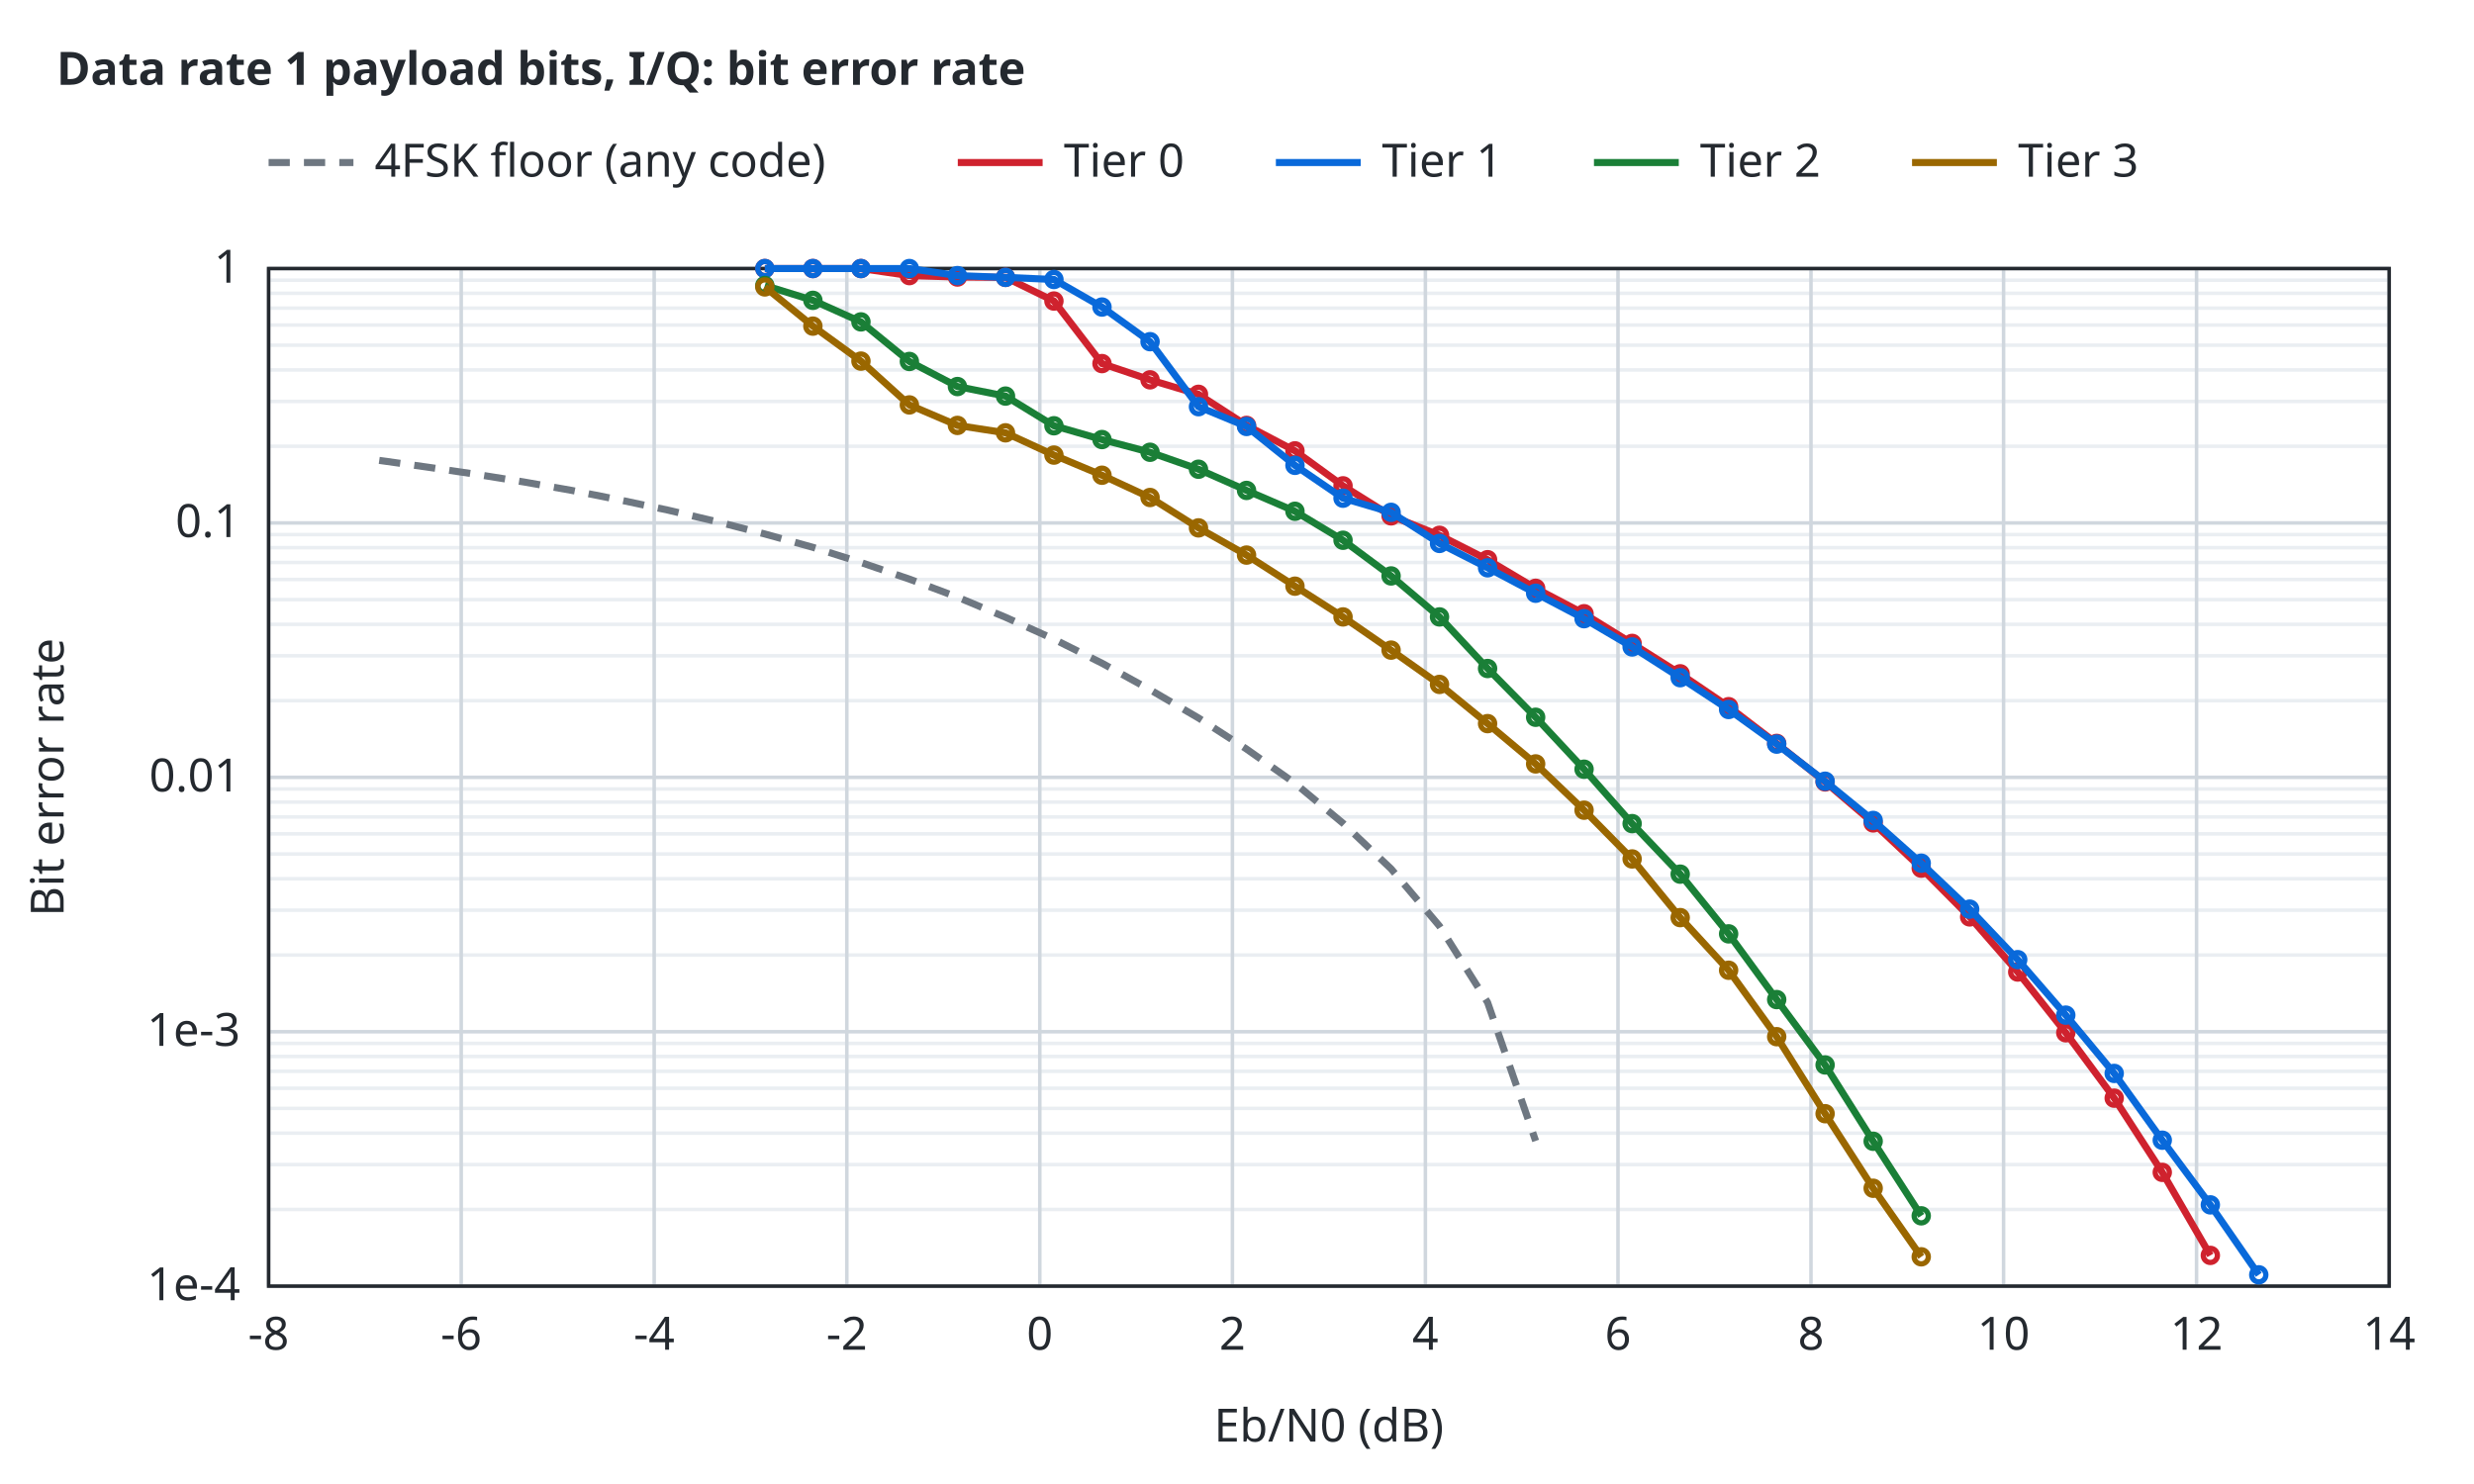
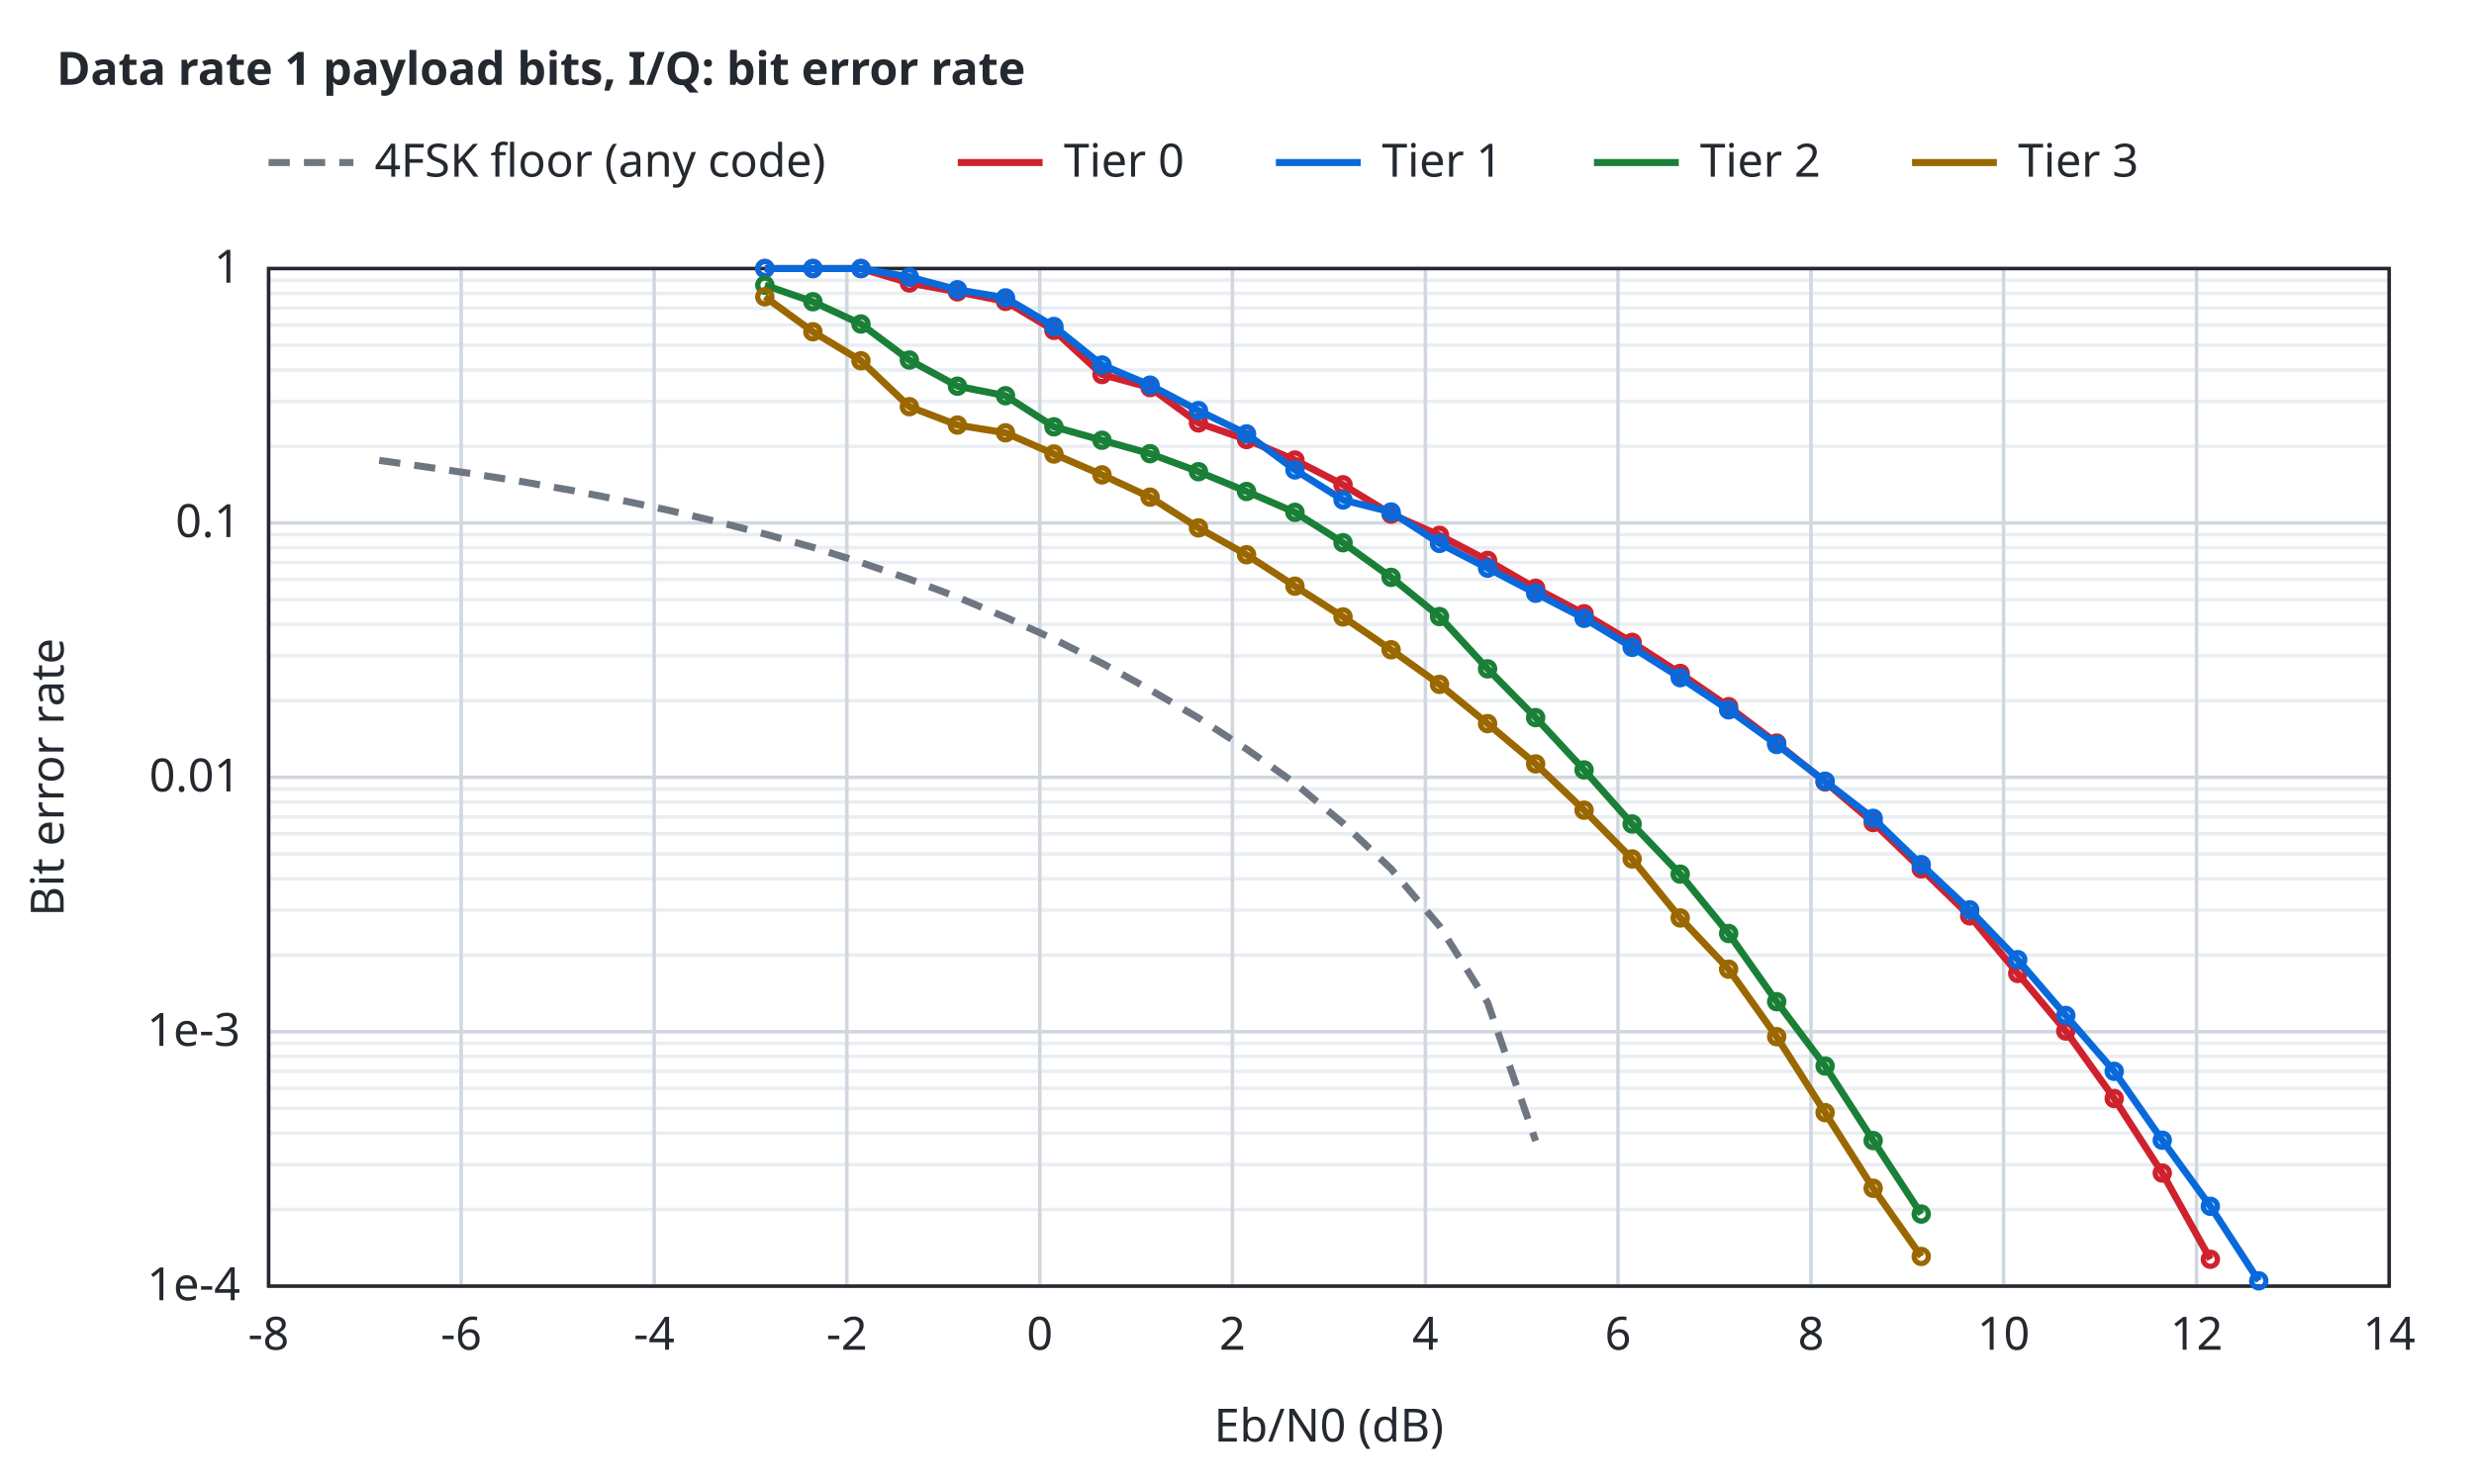
<svg xmlns="http://www.w3.org/2000/svg" width="700" height="420" viewBox="0 0 700 420">
  <style>text{font-family:sans-serif;font-size:13px;fill:#24292f}.t{font-weight:600}.bg{fill:#ffffff}.ax{stroke:#24292f;stroke-width:1;fill:none}.gr{stroke:#d0d7de;stroke-width:1}.mi{stroke:#eaeef2;stroke-width:1}.r0{stroke:#6e7781}.r1{stroke:#bc4c00}.r2{stroke:#8250df}.r3{stroke:#1b7c83}.r4{stroke:#9a6700}.s1{stroke:#cf222e}.s2{stroke:#0969da}.s3{stroke:#1a7f37}.s4{stroke:#9a6700}.q0{fill:#6e7781}.q1{fill:#bc4c00}.q2{fill:#8250df}.f1{fill:#cf222e}.f2{fill:#0969da}.f3{fill:#1a7f37}.f4{fill:#9a6700}.l{fill:none;stroke-width:2}.p{fill:none;stroke-width:1.5}.e{fill:none;stroke-width:1;stroke-opacity:.25}@media (prefers-color-scheme:dark){text{fill:#e6edf3}.bg{fill:#0d1117}.ax{stroke:#8b949e}.gr{stroke:#30363d}.mi{stroke:#21262d}.r0{stroke:#8b949e}.r1{stroke:#f0883e}.r2{stroke:#d2a8ff}.r3{stroke:#39c5cf}.r4{stroke:#d29922}.s1{stroke:#ff7b72}.s2{stroke:#58a6ff}.s3{stroke:#3fb950}.s4{stroke:#d29922}.q0{fill:#8b949e}.q1{fill:#f0883e}.q2{fill:#d2a8ff}.f1{fill:#ff7b72}.f2{fill:#58a6ff}.f3{fill:#3fb950}.f4{fill:#d29922}}</style>
  <rect class="bg" width="100%" height="100%" />
  <text class="t" x="16" y="24">Data rate 1 payload bits, I/Q: bit error rate</text>
  <line class="mi" x1="76.0" y1="342.3" x2="676.0" y2="342.3" />
  <line class="mi" x1="76.0" y1="329.6" x2="676.0" y2="329.6" />
  <line class="mi" x1="76.0" y1="320.7" x2="676.0" y2="320.7" />
  <line class="mi" x1="76.0" y1="313.7" x2="676.0" y2="313.7" />
  <line class="mi" x1="76.0" y1="308.0" x2="676.0" y2="308.0" />
  <line class="mi" x1="76.0" y1="303.2" x2="676.0" y2="303.2" />
  <line class="mi" x1="76.0" y1="299.0" x2="676.0" y2="299.0" />
  <line class="mi" x1="76.0" y1="295.3" x2="676.0" y2="295.3" />
  <line class="mi" x1="76.0" y1="270.3" x2="676.0" y2="270.3" />
  <line class="mi" x1="76.0" y1="257.6" x2="676.0" y2="257.6" />
  <line class="mi" x1="76.0" y1="248.7" x2="676.0" y2="248.7" />
  <line class="mi" x1="76.0" y1="241.7" x2="676.0" y2="241.7" />
  <line class="mi" x1="76.0" y1="236.0" x2="676.0" y2="236.0" />
  <line class="mi" x1="76.0" y1="231.2" x2="676.0" y2="231.2" />
  <line class="mi" x1="76.0" y1="227.0" x2="676.0" y2="227.0" />
  <line class="mi" x1="76.0" y1="223.3" x2="676.0" y2="223.3" />
  <line class="mi" x1="76.0" y1="198.3" x2="676.0" y2="198.3" />
  <line class="mi" x1="76.0" y1="185.6" x2="676.0" y2="185.6" />
  <line class="mi" x1="76.0" y1="176.7" x2="676.0" y2="176.7" />
  <line class="mi" x1="76.0" y1="169.7" x2="676.0" y2="169.7" />
  <line class="mi" x1="76.0" y1="164.0" x2="676.0" y2="164.0" />
  <line class="mi" x1="76.0" y1="159.2" x2="676.0" y2="159.2" />
  <line class="mi" x1="76.0" y1="155.0" x2="676.0" y2="155.0" />
  <line class="mi" x1="76.0" y1="151.3" x2="676.0" y2="151.3" />
  <line class="mi" x1="76.0" y1="126.3" x2="676.0" y2="126.3" />
  <line class="mi" x1="76.0" y1="113.6" x2="676.0" y2="113.6" />
  <line class="mi" x1="76.0" y1="104.7" x2="676.0" y2="104.7" />
  <line class="mi" x1="76.0" y1="97.7" x2="676.0" y2="97.7" />
  <line class="mi" x1="76.0" y1="92.0" x2="676.0" y2="92.0" />
  <line class="mi" x1="76.0" y1="87.2" x2="676.0" y2="87.2" />
  <line class="mi" x1="76.0" y1="83.0" x2="676.0" y2="83.0" />
  <line class="mi" x1="76.0" y1="79.3" x2="676.0" y2="79.3" />
  <line class="gr" x1="76.0" y1="364.0" x2="76.0" y2="76.0" />
  <text x="76.0" y="382.0" text-anchor="middle">-8</text>
  <line class="gr" x1="130.5" y1="364.0" x2="130.5" y2="76.0" />
  <text x="130.5" y="382.0" text-anchor="middle">-6</text>
  <line class="gr" x1="185.1" y1="364.0" x2="185.1" y2="76.0" />
  <text x="185.1" y="382.0" text-anchor="middle">-4</text>
  <line class="gr" x1="239.6" y1="364.0" x2="239.6" y2="76.0" />
  <text x="239.6" y="382.0" text-anchor="middle">-2</text>
  <line class="gr" x1="294.2" y1="364.0" x2="294.2" y2="76.0" />
  <text x="294.2" y="382.0" text-anchor="middle">0</text>
  <line class="gr" x1="348.7" y1="364.0" x2="348.7" y2="76.0" />
  <text x="348.7" y="382.0" text-anchor="middle">2</text>
  <line class="gr" x1="403.3" y1="364.0" x2="403.3" y2="76.0" />
  <text x="403.3" y="382.0" text-anchor="middle">4</text>
  <line class="gr" x1="457.8" y1="364.0" x2="457.8" y2="76.0" />
  <text x="457.8" y="382.0" text-anchor="middle">6</text>
  <line class="gr" x1="512.4" y1="364.0" x2="512.4" y2="76.0" />
  <text x="512.4" y="382.0" text-anchor="middle">8</text>
  <line class="gr" x1="566.9" y1="364.0" x2="566.9" y2="76.0" />
  <text x="566.9" y="382.0" text-anchor="middle">10</text>
  <line class="gr" x1="621.5" y1="364.0" x2="621.5" y2="76.0" />
  <text x="621.5" y="382.0" text-anchor="middle">12</text>
  <line class="gr" x1="676.0" y1="364.0" x2="676.0" y2="76.0" />
  <text x="676.0" y="382.0" text-anchor="middle">14</text>
  <line class="gr" x1="76.0" y1="364.0" x2="676.0" y2="364.0" />
  <text x="68.0" y="368.0" text-anchor="end">1e-4</text>
  <line class="gr" x1="76.0" y1="292.0" x2="676.0" y2="292.0" />
  <text x="68.0" y="296.0" text-anchor="end">1e-3</text>
  <line class="gr" x1="76.0" y1="220.0" x2="676.0" y2="220.0" />
  <text x="68.0" y="224.0" text-anchor="end">0.01</text>
  <line class="gr" x1="76.0" y1="148.0" x2="676.0" y2="148.0" />
  <text x="68.0" y="152.0" text-anchor="end">0.1</text>
  <line class="gr" x1="76.0" y1="76.0" x2="676.0" y2="76.0" />
  <text x="68.0" y="80.0" text-anchor="end">1</text>
  <rect class="ax" x="76.0" y="76.0" width="600.0" height="288.0" />
  <text x="376.0" y="408.0" text-anchor="middle">Eb/N0 (dB)</text>
  <text x="18" y="220.0" text-anchor="middle" transform="rotate(-90 18 220.0)">Bit error rate</text>
  <path class="l r0" stroke-dasharray="6 4" d="M107.3,130.3 L120.9,132.2 L134.5,134.2 L148.2,136.4 L161.8,138.8 L175.4,141.5 L189.1,144.4 L202.7,147.6 L216.3,151.1 L230.0,154.9 L243.6,159.2 L257.3,163.9 L270.9,169.0 L284.5,174.7 L298.2,180.9 L311.8,187.7 L325.4,195.2 L339.1,203.2 L352.7,212.0 L366.3,221.6 L380.0,233.0 L393.6,245.9 L407.3,262.1 L420.9,283.7 L434.5,322.9" />
-   <path class="l s1" d="M216.4,76.0 L230.0,76.0 L243.6,76.0 L257.3,78.0 L270.9,78.4 L284.5,78.5 L298.2,85.2 L311.8,102.9 L325.4,107.5 L339.1,111.6 L352.7,120.4 L366.4,127.6 L380.0,137.5 L393.6,146.0 L407.3,151.5 L420.9,158.4 L434.5,166.5 L448.2,173.7 L461.8,182.1 L475.4,190.7 L489.1,200.0 L502.7,210.4 L516.4,221.3 L530.0,232.9 L543.6,245.7 L557.3,259.5 L570.9,275.1 L584.5,292.3 L598.2,310.8 L611.8,331.8 L625.4,355.3" />
+   <path class="l s1" d="M216.4,76.0 L230.0,76.0 L243.6,76.0 L257.3,80.1 L270.9,82.6 L284.5,85.3 L298.2,93.5 L311.8,106.0 L325.4,109.7 L339.1,119.7 L352.7,124.4 L366.4,130.2 L380.0,137.2 L393.6,145.5 L407.3,151.5 L420.9,158.6 L434.5,166.5 L448.2,173.7 L461.8,181.8 L475.4,190.6 L489.1,200.0 L502.7,210.3 L516.4,221.3 L530.0,232.8 L543.6,245.9 L557.3,259.2 L570.9,275.5 L584.5,291.8 L598.2,310.9 L611.8,332.0 L625.4,356.4" />
  <circle class="p s1" cx="216.4" cy="76.0" r="2" />
  <circle class="p s1" cx="230.0" cy="76.0" r="2" />
  <circle class="p s1" cx="243.6" cy="76.0" r="2" />
-   <circle class="p s1" cx="257.3" cy="78.0" r="2" />
-   <circle class="p s1" cx="270.9" cy="78.4" r="2" />
-   <circle class="p s1" cx="284.5" cy="78.5" r="2" />
-   <circle class="p s1" cx="298.2" cy="85.2" r="2" />
-   <circle class="p s1" cx="311.8" cy="102.9" r="2" />
-   <circle class="p s1" cx="325.4" cy="107.5" r="2" />
-   <circle class="p s1" cx="339.1" cy="111.6" r="2" />
-   <circle class="p s1" cx="352.7" cy="120.4" r="2" />
-   <circle class="p s1" cx="366.4" cy="127.6" r="2" />
-   <circle class="p s1" cx="380.0" cy="137.5" r="2" />
-   <circle class="p s1" cx="393.6" cy="146.0" r="2" />
+   <circle class="p s1" cx="257.3" cy="80.1" r="2" />
+   <circle class="p s1" cx="270.9" cy="82.6" r="2" />
+   <circle class="p s1" cx="284.5" cy="85.3" r="2" />
+   <circle class="p s1" cx="298.2" cy="93.5" r="2" />
+   <circle class="p s1" cx="311.8" cy="106.0" r="2" />
+   <circle class="p s1" cx="325.4" cy="109.7" r="2" />
+   <circle class="p s1" cx="339.1" cy="119.7" r="2" />
+   <circle class="p s1" cx="352.7" cy="124.4" r="2" />
+   <circle class="p s1" cx="366.4" cy="130.2" r="2" />
+   <circle class="p s1" cx="380.0" cy="137.2" r="2" />
+   <circle class="p s1" cx="393.6" cy="145.5" r="2" />
  <circle class="p s1" cx="407.3" cy="151.5" r="2" />
-   <circle class="p s1" cx="420.9" cy="158.4" r="2" />
+   <circle class="p s1" cx="420.9" cy="158.6" r="2" />
  <circle class="p s1" cx="434.5" cy="166.5" r="2" />
  <circle class="p s1" cx="448.2" cy="173.7" r="2" />
-   <circle class="p s1" cx="461.8" cy="182.1" r="2" />
-   <circle class="p s1" cx="475.4" cy="190.7" r="2" />
+   <circle class="p s1" cx="461.8" cy="181.8" r="2" />
+   <circle class="p s1" cx="475.4" cy="190.6" r="2" />
  <circle class="p s1" cx="489.1" cy="200.0" r="2" />
-   <circle class="p s1" cx="502.7" cy="210.4" r="2" />
+   <circle class="p s1" cx="502.7" cy="210.3" r="2" />
  <circle class="p s1" cx="516.4" cy="221.3" r="2" />
-   <circle class="p s1" cx="530.0" cy="232.9" r="2" />
-   <circle class="p s1" cx="543.6" cy="245.7" r="2" />
-   <circle class="p s1" cx="557.3" cy="259.5" r="2" />
-   <circle class="p s1" cx="570.9" cy="275.1" r="2" />
-   <circle class="p s1" cx="584.5" cy="292.3" r="2" />
-   <circle class="p s1" cx="598.2" cy="310.8" r="2" />
-   <circle class="p s1" cx="611.8" cy="331.8" r="2" />
-   <circle class="p s1" cx="625.4" cy="355.3" r="2" />
-   <path class="l s2" d="M216.4,76.0 L230.0,76.0 L243.6,76.0 L257.3,76.0 L270.9,78.0 L284.5,78.5 L298.2,79.1 L311.8,86.9 L325.4,96.7 L339.1,115.1 L352.7,120.7 L366.4,131.7 L380.0,141.0 L393.6,145.0 L407.3,153.8 L420.9,160.7 L434.5,167.9 L448.2,175.1 L461.8,183.1 L475.4,191.8 L489.1,200.8 L502.7,210.6 L516.4,221.1 L530.0,232.2 L543.6,244.3 L557.3,257.3 L570.9,271.6 L584.5,287.3 L598.2,303.8 L611.8,322.7 L625.4,341.0 L639.1,360.8" />
+   <circle class="p s1" cx="530.0" cy="232.8" r="2" />
+   <circle class="p s1" cx="543.6" cy="245.9" r="2" />
+   <circle class="p s1" cx="557.3" cy="259.2" r="2" />
+   <circle class="p s1" cx="570.9" cy="275.5" r="2" />
+   <circle class="p s1" cx="584.5" cy="291.8" r="2" />
+   <circle class="p s1" cx="598.2" cy="310.9" r="2" />
+   <circle class="p s1" cx="611.8" cy="332.0" r="2" />
+   <circle class="p s1" cx="625.4" cy="356.4" r="2" />
+   <path class="l s2" d="M216.4,76.0 L230.0,76.0 L243.6,76.0 L257.3,78.4 L270.9,82.0 L284.5,84.3 L298.2,92.4 L311.8,103.3 L325.4,109.0 L339.1,116.2 L352.7,122.8 L366.4,133.0 L380.0,141.5 L393.6,144.9 L407.3,153.8 L420.9,160.8 L434.5,167.9 L448.2,175.0 L461.8,183.2 L475.4,191.8 L489.1,200.9 L502.7,210.7 L516.4,221.1 L530.0,231.6 L543.6,244.7 L557.3,257.5 L570.9,271.6 L584.5,287.4 L598.2,303.2 L611.8,322.7 L625.4,341.4 L639.1,362.5" />
  <circle class="p s2" cx="216.4" cy="76.0" r="2" />
  <circle class="p s2" cx="230.0" cy="76.0" r="2" />
  <circle class="p s2" cx="243.6" cy="76.0" r="2" />
-   <circle class="p s2" cx="257.3" cy="76.0" r="2" />
-   <circle class="p s2" cx="270.9" cy="78.0" r="2" />
-   <circle class="p s2" cx="284.5" cy="78.5" r="2" />
-   <circle class="p s2" cx="298.2" cy="79.1" r="2" />
-   <circle class="p s2" cx="311.8" cy="86.9" r="2" />
-   <circle class="p s2" cx="325.4" cy="96.7" r="2" />
-   <circle class="p s2" cx="339.1" cy="115.1" r="2" />
-   <circle class="p s2" cx="352.7" cy="120.7" r="2" />
-   <circle class="p s2" cx="366.4" cy="131.7" r="2" />
-   <circle class="p s2" cx="380.0" cy="141.0" r="2" />
-   <circle class="p s2" cx="393.6" cy="145.0" r="2" />
+   <circle class="p s2" cx="257.3" cy="78.4" r="2" />
+   <circle class="p s2" cx="270.9" cy="82.0" r="2" />
+   <circle class="p s2" cx="284.5" cy="84.3" r="2" />
+   <circle class="p s2" cx="298.2" cy="92.4" r="2" />
+   <circle class="p s2" cx="311.8" cy="103.3" r="2" />
+   <circle class="p s2" cx="325.4" cy="109.0" r="2" />
+   <circle class="p s2" cx="339.1" cy="116.2" r="2" />
+   <circle class="p s2" cx="352.7" cy="122.8" r="2" />
+   <circle class="p s2" cx="366.4" cy="133.0" r="2" />
+   <circle class="p s2" cx="380.0" cy="141.5" r="2" />
+   <circle class="p s2" cx="393.6" cy="144.9" r="2" />
  <circle class="p s2" cx="407.3" cy="153.8" r="2" />
-   <circle class="p s2" cx="420.9" cy="160.7" r="2" />
+   <circle class="p s2" cx="420.9" cy="160.8" r="2" />
  <circle class="p s2" cx="434.5" cy="167.9" r="2" />
-   <circle class="p s2" cx="448.2" cy="175.1" r="2" />
-   <circle class="p s2" cx="461.8" cy="183.1" r="2" />
+   <circle class="p s2" cx="448.2" cy="175.0" r="2" />
+   <circle class="p s2" cx="461.8" cy="183.2" r="2" />
  <circle class="p s2" cx="475.4" cy="191.8" r="2" />
-   <circle class="p s2" cx="489.1" cy="200.8" r="2" />
-   <circle class="p s2" cx="502.7" cy="210.6" r="2" />
+   <circle class="p s2" cx="489.1" cy="200.9" r="2" />
+   <circle class="p s2" cx="502.7" cy="210.7" r="2" />
  <circle class="p s2" cx="516.4" cy="221.1" r="2" />
-   <circle class="p s2" cx="530.0" cy="232.2" r="2" />
-   <circle class="p s2" cx="543.6" cy="244.3" r="2" />
-   <circle class="p s2" cx="557.3" cy="257.3" r="2" />
+   <circle class="p s2" cx="530.0" cy="231.6" r="2" />
+   <circle class="p s2" cx="543.6" cy="244.7" r="2" />
+   <circle class="p s2" cx="557.3" cy="257.5" r="2" />
  <circle class="p s2" cx="570.9" cy="271.6" r="2" />
-   <circle class="p s2" cx="584.5" cy="287.3" r="2" />
-   <circle class="p s2" cx="598.2" cy="303.8" r="2" />
+   <circle class="p s2" cx="584.5" cy="287.4" r="2" />
+   <circle class="p s2" cx="598.2" cy="303.2" r="2" />
  <circle class="p s2" cx="611.8" cy="322.7" r="2" />
-   <circle class="p s2" cx="625.4" cy="341.0" r="2" />
-   <circle class="p s2" cx="639.1" cy="360.8" r="2" />
-   <path class="l s3" d="M216.4,80.8 L230.0,85.0 L243.6,91.1 L257.3,102.3 L270.9,109.4 L284.5,112.1 L298.2,120.5 L311.8,124.4 L325.4,128.0 L339.1,132.8 L352.7,138.8 L366.4,144.7 L380.0,152.9 L393.6,163.0 L407.3,174.6 L420.9,189.2 L434.5,203.0 L448.2,217.7 L461.8,233.1 L475.4,247.4 L489.1,264.3 L502.7,282.9 L516.4,301.4 L530.0,323.0 L543.6,344.1" />
-   <circle class="p s3" cx="216.4" cy="80.8" r="2" />
-   <circle class="p s3" cx="230.0" cy="85.0" r="2" />
-   <circle class="p s3" cx="243.6" cy="91.1" r="2" />
-   <circle class="p s3" cx="257.3" cy="102.3" r="2" />
-   <circle class="p s3" cx="270.9" cy="109.4" r="2" />
-   <circle class="p s3" cx="284.5" cy="112.1" r="2" />
-   <circle class="p s3" cx="298.2" cy="120.5" r="2" />
-   <circle class="p s3" cx="311.8" cy="124.4" r="2" />
-   <circle class="p s3" cx="325.4" cy="128.0" r="2" />
-   <circle class="p s3" cx="339.1" cy="132.8" r="2" />
-   <circle class="p s3" cx="352.7" cy="138.8" r="2" />
-   <circle class="p s3" cx="366.4" cy="144.7" r="2" />
-   <circle class="p s3" cx="380.0" cy="152.9" r="2" />
-   <circle class="p s3" cx="393.6" cy="163.0" r="2" />
-   <circle class="p s3" cx="407.3" cy="174.6" r="2" />
-   <circle class="p s3" cx="420.9" cy="189.2" r="2" />
-   <circle class="p s3" cx="434.5" cy="203.0" r="2" />
-   <circle class="p s3" cx="448.2" cy="217.7" r="2" />
-   <circle class="p s3" cx="461.8" cy="233.1" r="2" />
+   <circle class="p s2" cx="625.4" cy="341.4" r="2" />
+   <circle class="p s2" cx="639.1" cy="362.5" r="2" />
+   <path class="l s3" d="M216.4,80.7 L230.0,85.4 L243.6,91.7 L257.3,101.9 L270.9,109.3 L284.5,112.0 L298.2,120.8 L311.8,124.6 L325.4,128.4 L339.1,133.5 L352.7,139.1 L366.4,145.0 L380.0,153.6 L393.6,163.4 L407.3,174.5 L420.9,189.3 L434.5,203.1 L448.2,217.9 L461.8,233.2 L475.4,247.4 L489.1,264.2 L502.7,283.5 L516.4,301.7 L530.0,322.8 L543.6,343.6" />
+   <circle class="p s3" cx="216.4" cy="80.7" r="2" />
+   <circle class="p s3" cx="230.0" cy="85.4" r="2" />
+   <circle class="p s3" cx="243.6" cy="91.7" r="2" />
+   <circle class="p s3" cx="257.3" cy="101.9" r="2" />
+   <circle class="p s3" cx="270.9" cy="109.3" r="2" />
+   <circle class="p s3" cx="284.5" cy="112.0" r="2" />
+   <circle class="p s3" cx="298.2" cy="120.8" r="2" />
+   <circle class="p s3" cx="311.8" cy="124.6" r="2" />
+   <circle class="p s3" cx="325.4" cy="128.4" r="2" />
+   <circle class="p s3" cx="339.1" cy="133.5" r="2" />
+   <circle class="p s3" cx="352.7" cy="139.1" r="2" />
+   <circle class="p s3" cx="366.4" cy="145.0" r="2" />
+   <circle class="p s3" cx="380.0" cy="153.6" r="2" />
+   <circle class="p s3" cx="393.6" cy="163.4" r="2" />
+   <circle class="p s3" cx="407.3" cy="174.5" r="2" />
+   <circle class="p s3" cx="420.9" cy="189.3" r="2" />
+   <circle class="p s3" cx="434.5" cy="203.1" r="2" />
+   <circle class="p s3" cx="448.2" cy="217.9" r="2" />
+   <circle class="p s3" cx="461.8" cy="233.2" r="2" />
  <circle class="p s3" cx="475.4" cy="247.4" r="2" />
-   <circle class="p s3" cx="489.1" cy="264.3" r="2" />
-   <circle class="p s3" cx="502.7" cy="282.9" r="2" />
-   <circle class="p s3" cx="516.4" cy="301.4" r="2" />
-   <circle class="p s3" cx="530.0" cy="323.0" r="2" />
-   <circle class="p s3" cx="543.6" cy="344.1" r="2" />
-   <path class="l s4" d="M216.4,81.2 L230.0,92.3 L243.6,102.2 L257.3,114.6 L270.9,120.4 L284.5,122.5 L298.2,128.8 L311.8,134.5 L325.4,140.8 L339.1,149.4 L352.7,157.1 L366.4,165.9 L380.0,174.6 L393.6,184.0 L407.3,193.7 L420.9,204.8 L434.5,216.2 L448.2,229.3 L461.8,243.1 L475.4,259.7 L489.1,274.6 L502.7,293.4 L516.4,315.2 L530.0,336.3 L543.6,355.7" />
-   <circle class="p s4" cx="216.4" cy="81.2" r="2" />
-   <circle class="p s4" cx="230.0" cy="92.3" r="2" />
-   <circle class="p s4" cx="243.6" cy="102.2" r="2" />
-   <circle class="p s4" cx="257.3" cy="114.6" r="2" />
-   <circle class="p s4" cx="270.9" cy="120.4" r="2" />
+   <circle class="p s3" cx="489.1" cy="264.2" r="2" />
+   <circle class="p s3" cx="502.7" cy="283.5" r="2" />
+   <circle class="p s3" cx="516.4" cy="301.7" r="2" />
+   <circle class="p s3" cx="530.0" cy="322.8" r="2" />
+   <circle class="p s3" cx="543.6" cy="343.6" r="2" />
+   <path class="l s4" d="M216.4,84.0 L230.0,93.9 L243.6,102.1 L257.3,115.1 L270.9,120.3 L284.5,122.5 L298.2,128.5 L311.8,134.4 L325.4,140.7 L339.1,149.4 L352.7,157.0 L366.4,165.9 L380.0,174.6 L393.6,183.9 L407.3,193.7 L420.9,204.8 L434.5,216.2 L448.2,229.3 L461.8,243.1 L475.4,259.8 L489.1,274.3 L502.7,293.4 L516.4,314.9 L530.0,336.3 L543.6,355.6" />
+   <circle class="p s4" cx="216.4" cy="84.0" r="2" />
+   <circle class="p s4" cx="230.0" cy="93.9" r="2" />
+   <circle class="p s4" cx="243.6" cy="102.1" r="2" />
+   <circle class="p s4" cx="257.3" cy="115.1" r="2" />
+   <circle class="p s4" cx="270.9" cy="120.3" r="2" />
  <circle class="p s4" cx="284.5" cy="122.5" r="2" />
-   <circle class="p s4" cx="298.2" cy="128.8" r="2" />
-   <circle class="p s4" cx="311.8" cy="134.5" r="2" />
-   <circle class="p s4" cx="325.4" cy="140.8" r="2" />
+   <circle class="p s4" cx="298.2" cy="128.5" r="2" />
+   <circle class="p s4" cx="311.8" cy="134.4" r="2" />
+   <circle class="p s4" cx="325.4" cy="140.7" r="2" />
  <circle class="p s4" cx="339.1" cy="149.4" r="2" />
-   <circle class="p s4" cx="352.7" cy="157.1" r="2" />
+   <circle class="p s4" cx="352.7" cy="157.0" r="2" />
  <circle class="p s4" cx="366.4" cy="165.9" r="2" />
  <circle class="p s4" cx="380.0" cy="174.6" r="2" />
-   <circle class="p s4" cx="393.6" cy="184.0" r="2" />
+   <circle class="p s4" cx="393.6" cy="183.9" r="2" />
  <circle class="p s4" cx="407.3" cy="193.7" r="2" />
  <circle class="p s4" cx="420.9" cy="204.8" r="2" />
  <circle class="p s4" cx="434.5" cy="216.2" r="2" />
  <circle class="p s4" cx="448.2" cy="229.3" r="2" />
  <circle class="p s4" cx="461.8" cy="243.1" r="2" />
-   <circle class="p s4" cx="475.4" cy="259.7" r="2" />
-   <circle class="p s4" cx="489.1" cy="274.6" r="2" />
+   <circle class="p s4" cx="475.4" cy="259.8" r="2" />
+   <circle class="p s4" cx="489.1" cy="274.3" r="2" />
  <circle class="p s4" cx="502.7" cy="293.4" r="2" />
-   <circle class="p s4" cx="516.4" cy="315.2" r="2" />
+   <circle class="p s4" cx="516.4" cy="314.9" r="2" />
  <circle class="p s4" cx="530.0" cy="336.3" r="2" />
-   <circle class="p s4" cx="543.6" cy="355.7" r="2" />
+   <circle class="p s4" cx="543.6" cy="355.6" r="2" />
  <line class="l r0" stroke-dasharray="6 4" x1="76.0" y1="46.0" x2="100.0" y2="46.0" />
  <text x="106.0" y="50.0">4FSK floor (any code)</text>
  <line class="l s1" x1="271.0" y1="46.0" x2="295.0" y2="46.0" />
  <text x="301.0" y="50.0">Tier 0</text>
  <line class="l s2" x1="361.0" y1="46.0" x2="385.0" y2="46.0" />
  <text x="391.0" y="50.0">Tier 1</text>
  <line class="l s3" x1="451.0" y1="46.0" x2="475.0" y2="46.0" />
  <text x="481.0" y="50.0">Tier 2</text>
  <line class="l s4" x1="541.0" y1="46.0" x2="565.0" y2="46.0" />
  <text x="571.0" y="50.0">Tier 3</text>
</svg>
